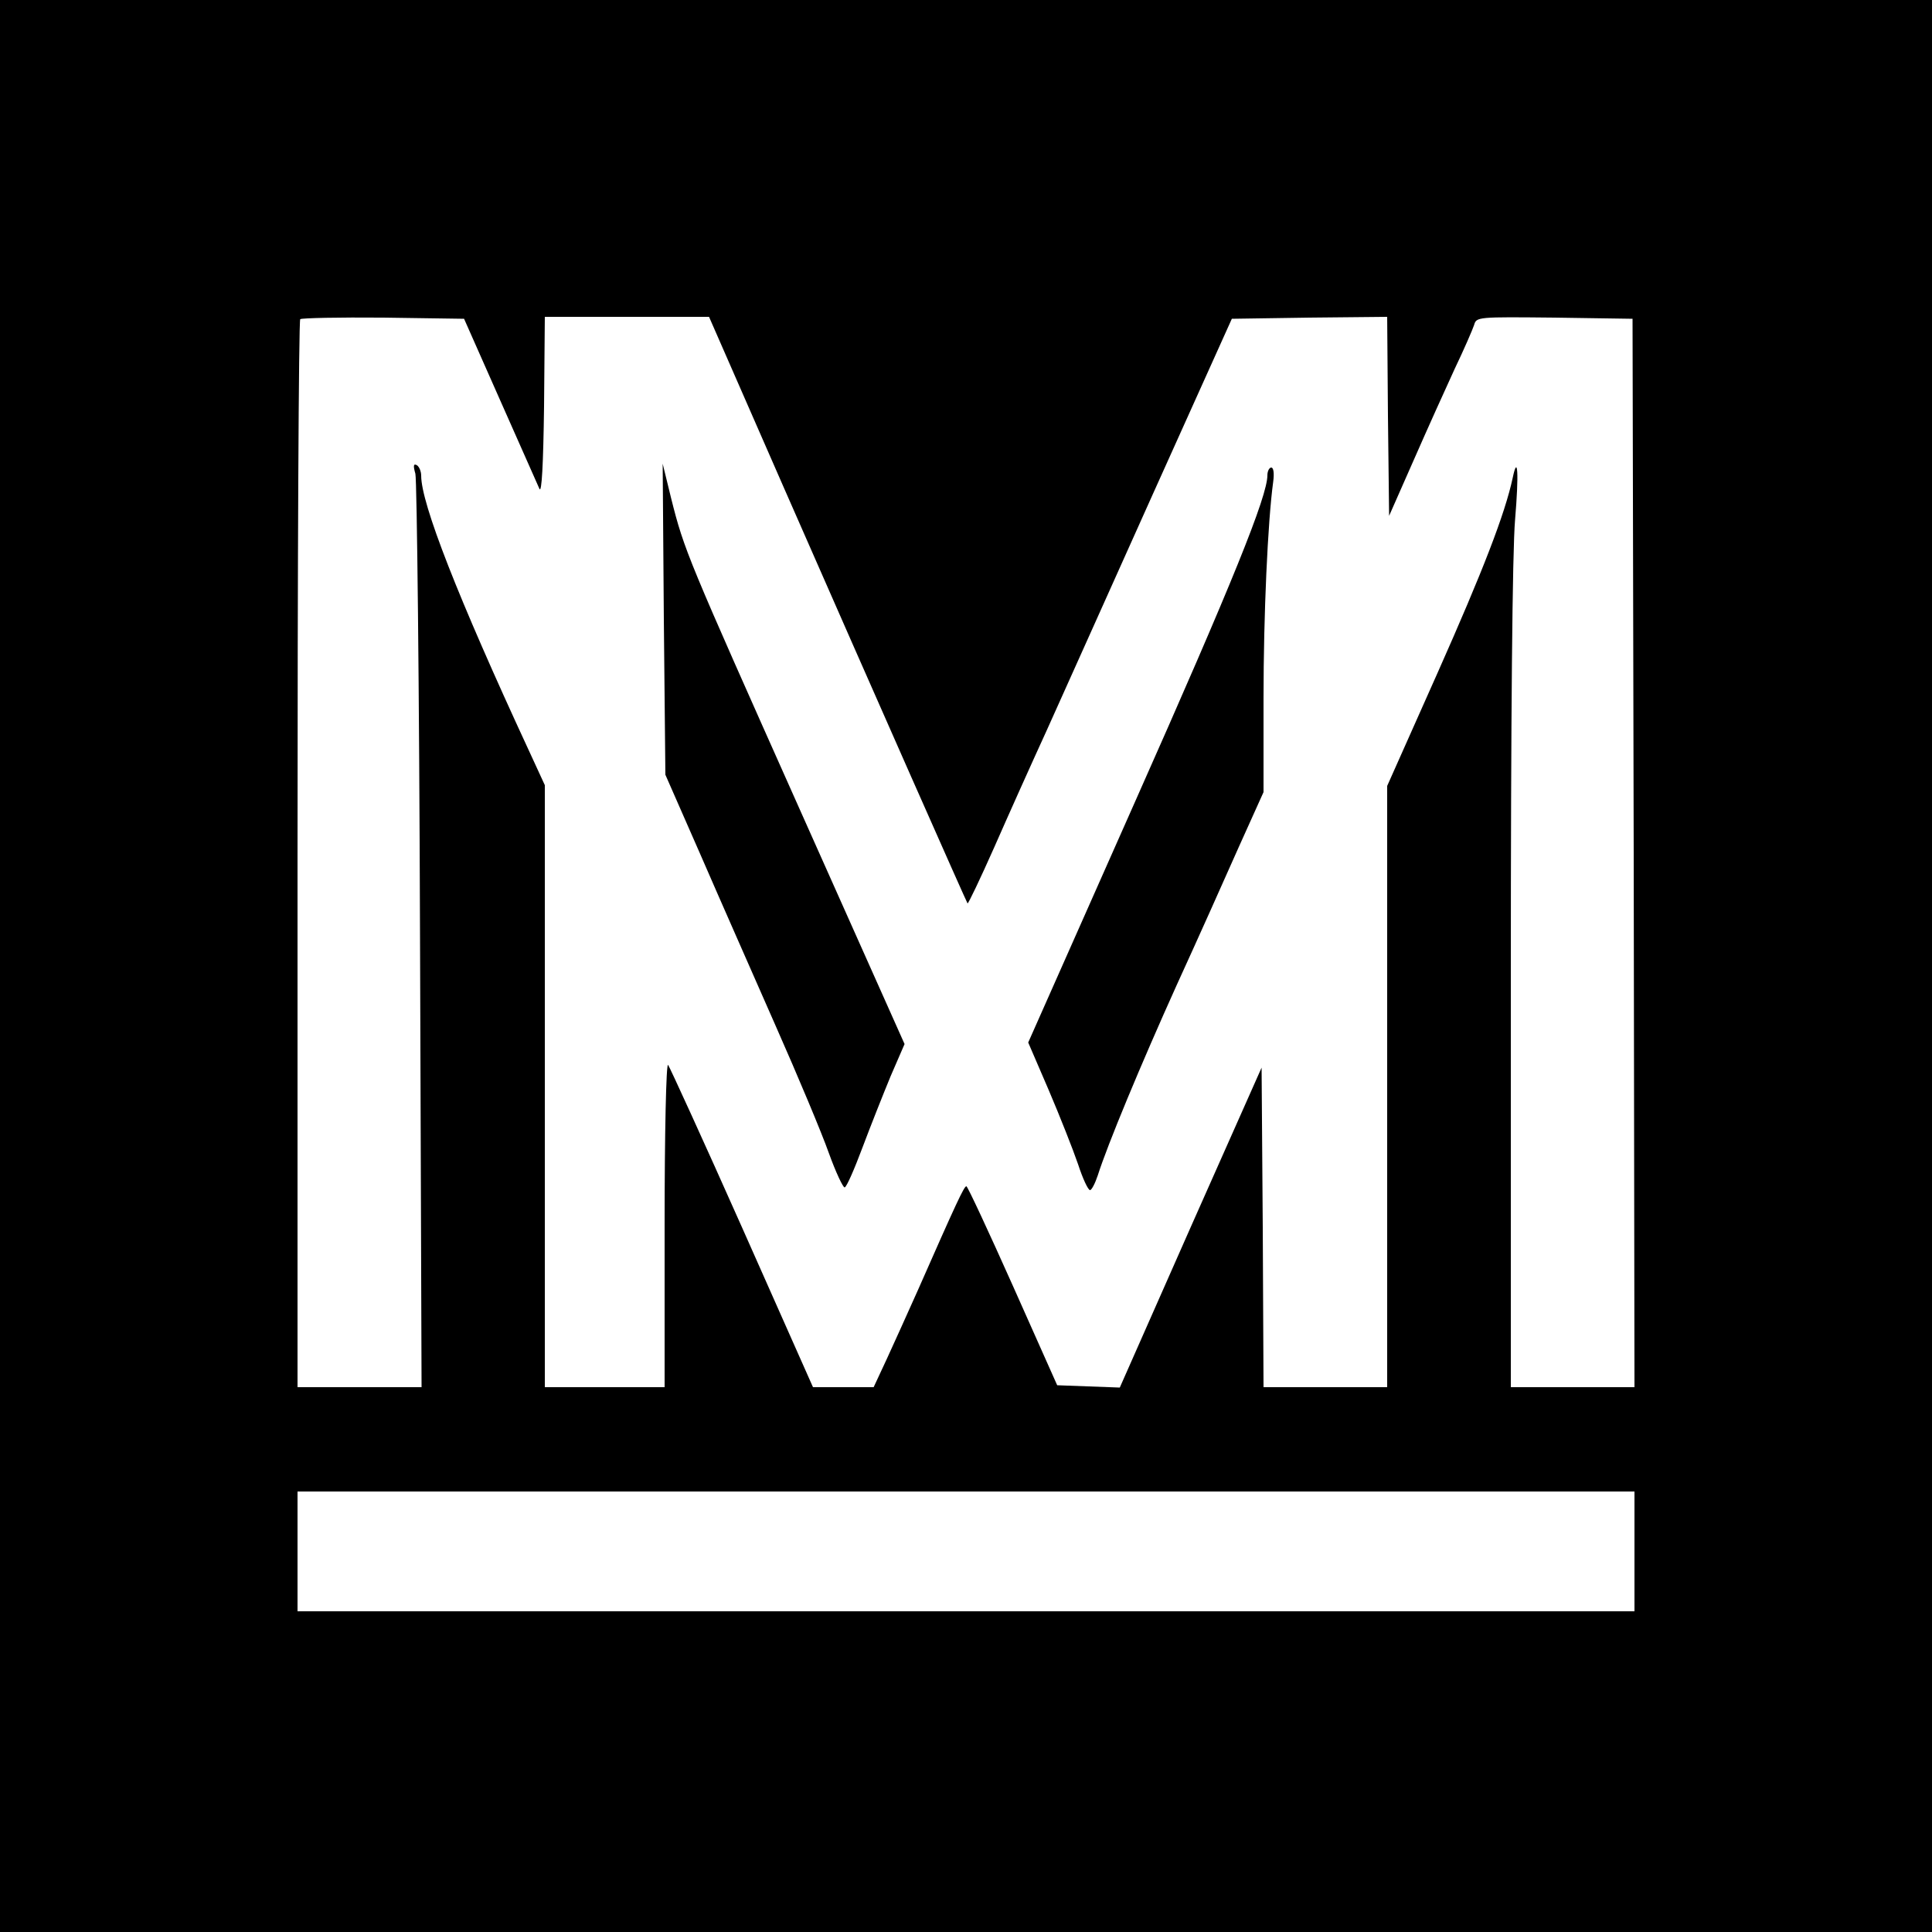
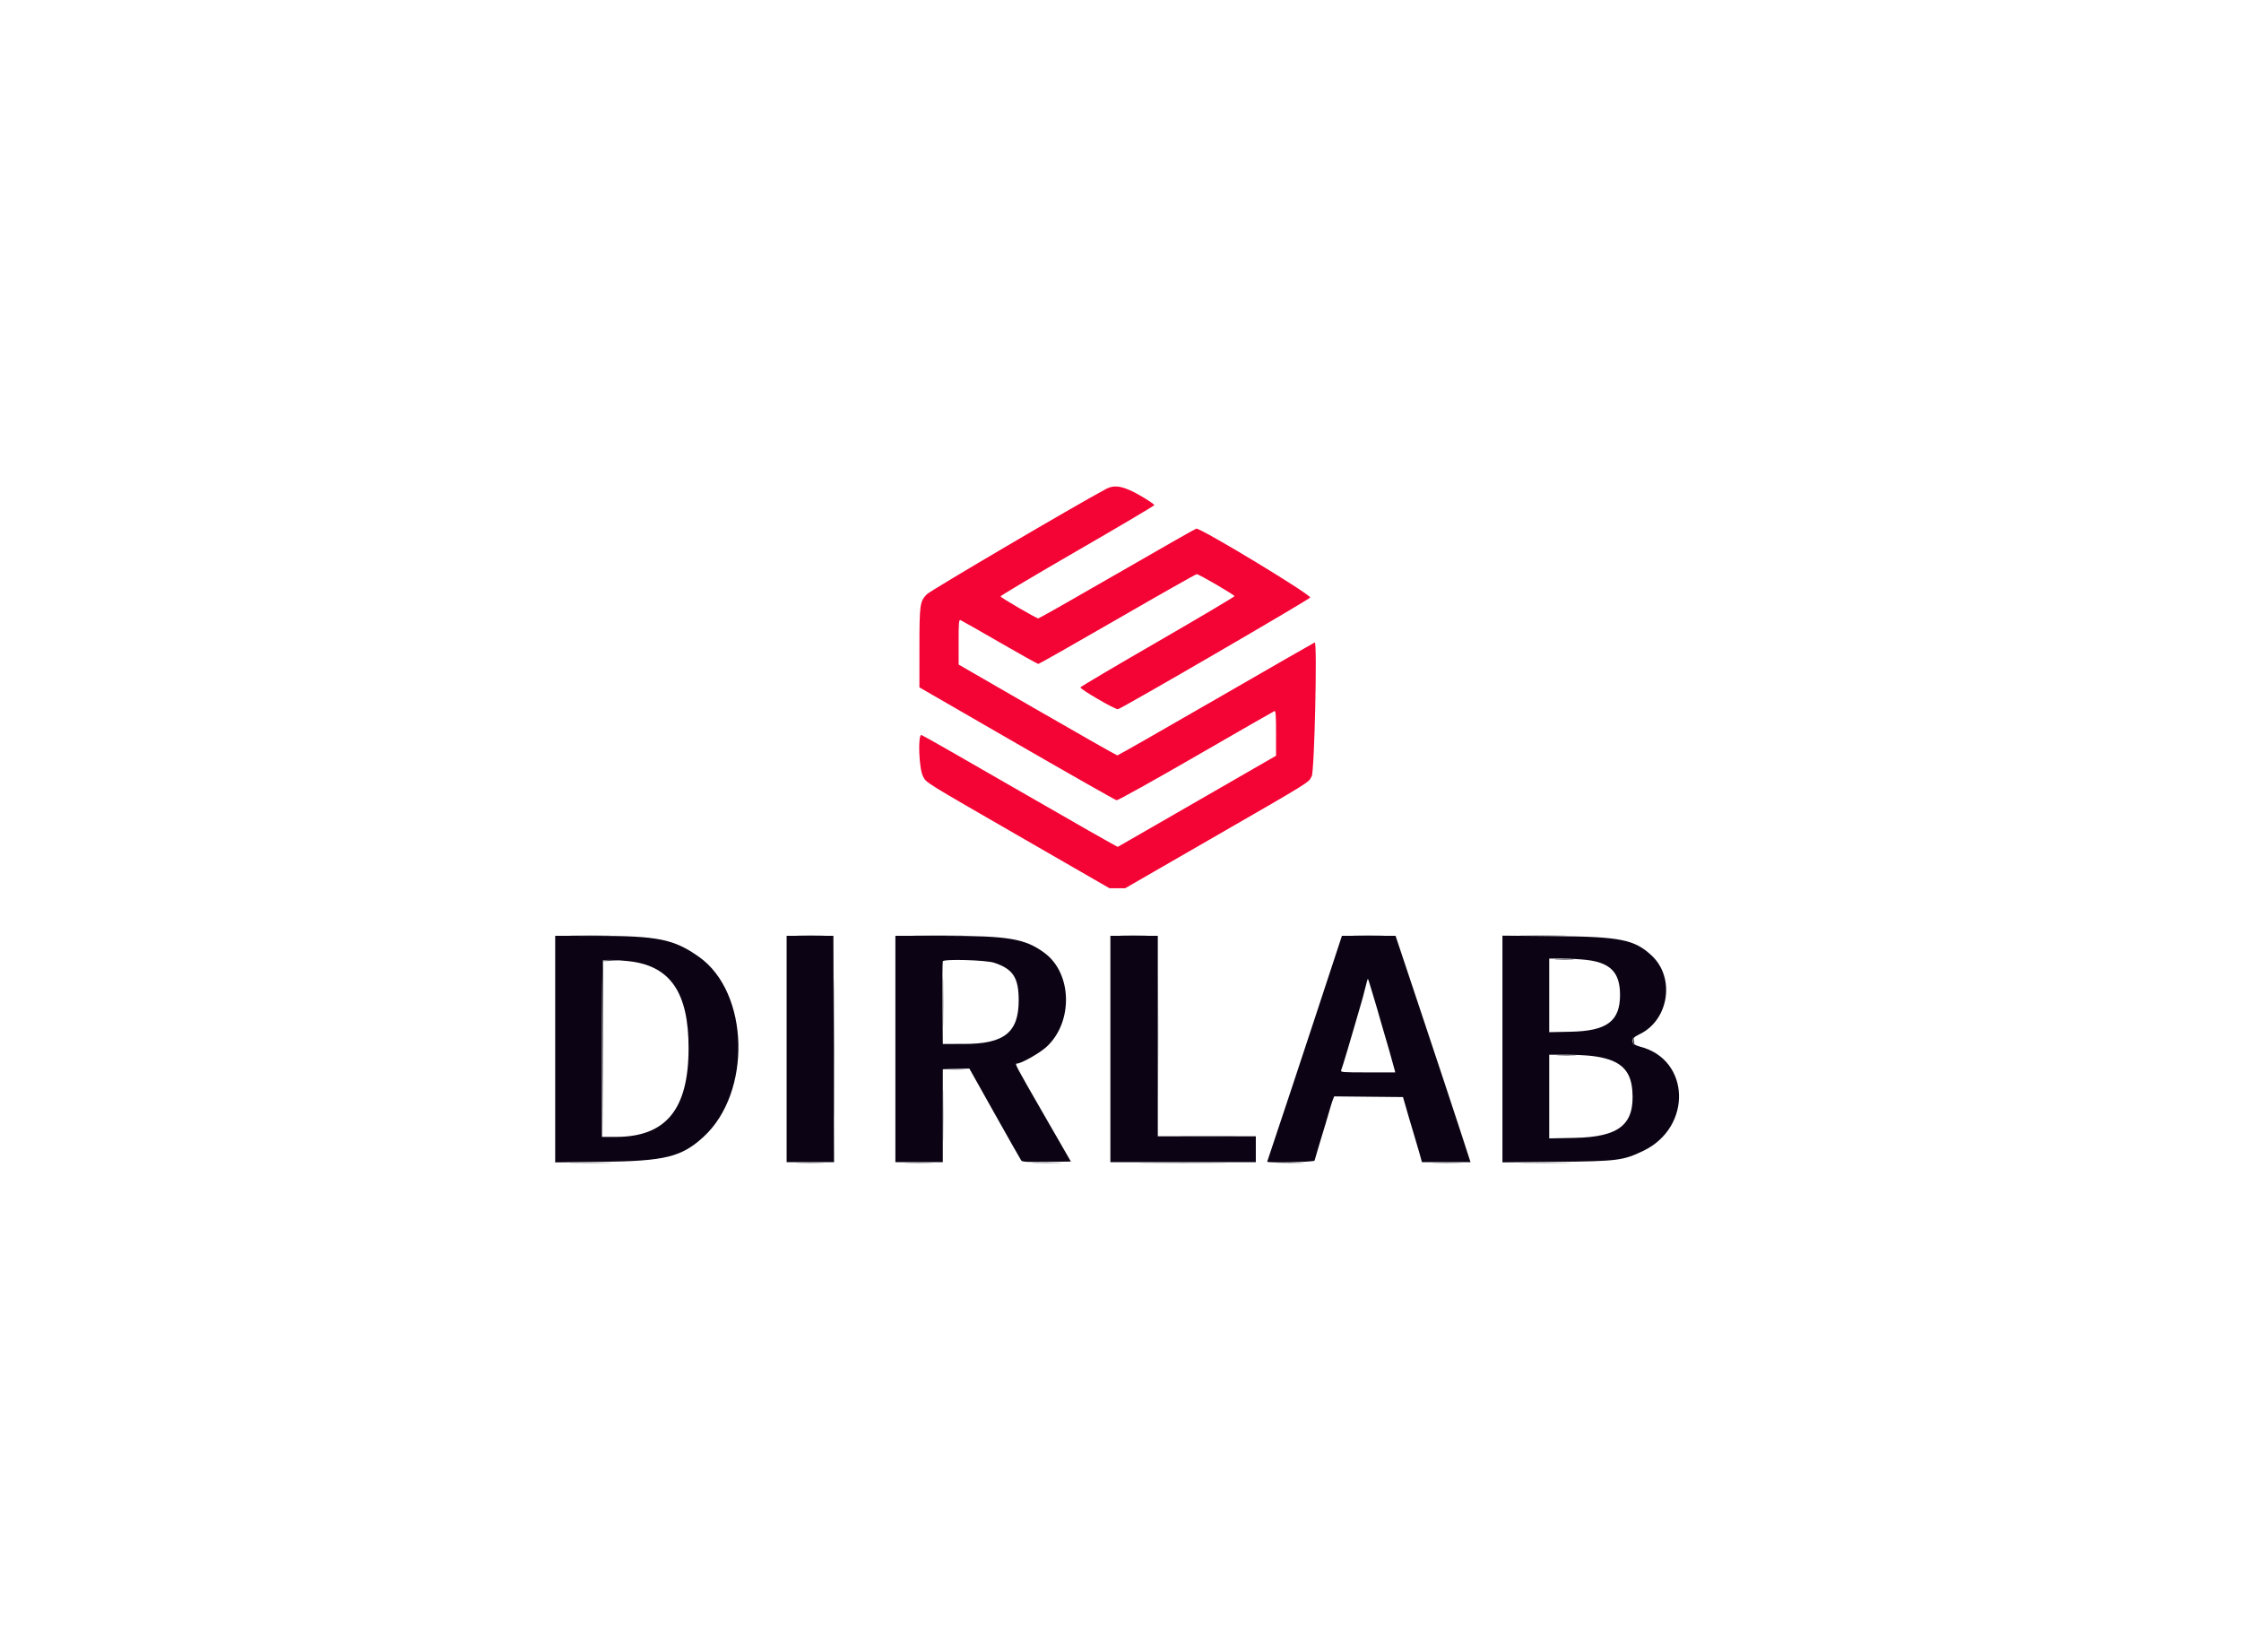
- <svg xmlns="http://www.w3.org/2000/svg" version="1.0" width="500pt" height="500pt" viewBox="0 0 500 500" preserveAspectRatio="xMidYMid meet">
-   <g transform="translate(0,500) scale(0.1,-0.1)" fill="#000000" stroke="none">
-     <path d="M0 2500 l0 -2500 2500 0 2500 0 0 2500 0 2500 -2500 0 -2500 0 0 -2500z m1294 1465 c51 -115 97 -219 102 -230 6 -13 10 63 12 213 l2 232 213 0 212 0 194 -443 c248 -565 472 -1071 475 -1075 2 -1 33 64 69 145 36 82 97 218 136 303 38 85 162 360 274 610 l205 455 201 3 201 2 2 -257 3 -258 64 145 c35 80 83 186 106 236 24 50 46 101 50 113 6 21 9 21 208 19 l202 -3 3 -1382 2 -1383 -160 0 -160 0 0 1059 c0 675 4 1106 11 1186 10 120 7 171 -6 109 -20 -94 -78 -243 -194 -504 l-131 -294 0 -778 0 -778 -160 0 -160 0 -2 414 -3 413 -184 -414 -183 -414 -81 3 -81 3 -115 258 c-63 141 -117 257 -120 257 -6 0 -26 -43 -126 -270 -26 -58 -62 -138 -80 -177 l-34 -73 -78 0 -79 0 -183 412 c-101 227 -188 417 -192 422 -5 6 -9 -178 -9 -412 l0 -422 -155 0 -155 0 0 779 0 779 -41 89 c-185 399 -279 640 -279 712 0 11 -5 23 -11 27 -9 5 -10 -1 -4 -22 4 -16 10 -554 12 -1196 l4 -1168 -160 0 -161 0 0 1378 c0 758 3 1382 7 1386 4 3 101 5 215 4 l209 -3 93 -210z m2936 -2980 l0 -155 -1730 0 -1730 0 0 155 0 155 1730 0 1730 0 0 -155z" />
-     <path d="M1718 3397 l4 -402 90 -205 c49 -113 137 -312 195 -444 58 -131 120 -279 138 -330 18 -50 37 -90 41 -89 5 1 25 47 46 103 21 56 54 139 73 185 l36 83 -272 609 c-291 652 -298 668 -332 803 l-22 90 3 -403z" />
-     <path d="M3280 3770 c0 -54 -90 -277 -343 -846 l-276 -622 53 -123 c29 -68 63 -154 76 -192 12 -37 26 -67 31 -67 4 0 13 17 20 38 25 79 111 286 204 492 54 118 126 279 161 358 l64 142 0 243 c0 217 11 458 25 560 3 22 1 37 -5 37 -5 0 -10 -9 -10 -20z" />
+ <svg xmlns="http://www.w3.org/2000/svg" id="svg" version="1.1" width="400" height="294.808" viewBox="0, 0, 400,294.808">
+   <g id="svgg">
+     <path id="path0" d="M197.404 87.288 C 191.924 90.218,166.073 105.412,165.425 106.083 C 164.186 107.366,164.111 107.917,164.110 115.693 L 164.108 122.696 181.504 132.736 C 191.071 138.258,199.081 142.807,199.303 142.844 C 199.525 142.882,205.893 139.339,213.454 134.971 C 221.015 130.604,227.328 126.982,227.483 126.922 C 227.702 126.838,227.765 127.715,227.765 130.855 L 227.765 134.896 213.713 142.993 C 205.985 147.446,199.598 151.122,199.521 151.161 C 199.443 151.201,191.622 146.751,182.139 141.273 C 172.657 135.794,164.711 131.262,164.482 131.200 C 163.798 131.015,164.017 137.179,164.743 138.553 C 165.389 139.774,164.527 139.239,182.819 149.782 L 198.032 158.550 199.432 158.550 L 200.832 158.550 216.048 149.779 C 234.398 139.201,233.484 139.769,234.133 138.553 C 234.616 137.649,235.140 114.673,234.678 114.673 C 234.620 114.673,226.718 119.209,217.117 124.754 C 207.517 130.299,199.560 134.836,199.436 134.837 C 199.312 134.837,192.887 131.190,185.160 126.731 L 171.109 118.623 171.108 114.592 C 171.106 111.090,171.151 110.578,171.447 110.692 C 171.634 110.764,174.780 112.552,178.438 114.666 C 182.096 116.780,185.199 118.510,185.333 118.510 C 185.468 118.510,191.822 114.904,199.453 110.497 C 207.084 106.089,213.453 102.485,213.605 102.488 C 214.014 102.496,220.326 106.172,220.343 106.412 C 220.350 106.525,214.184 110.181,206.641 114.539 C 199.097 118.896,192.890 122.566,192.848 122.694 C 192.746 123.005,199.058 126.678,199.547 126.591 C 200.200 126.476,233.860 106.918,233.860 106.654 C 233.860 106.049,214.533 94.357,213.533 94.357 C 213.420 94.357,207.084 97.963,199.453 102.370 C 191.822 106.778,185.467 110.384,185.332 110.384 C 184.988 110.384,178.664 106.705,178.584 106.459 C 178.548 106.348,184.691 102.691,192.235 98.332 C 199.779 93.973,205.985 90.300,206.026 90.170 C 206.068 90.040,204.910 89.253,203.453 88.420 C 200.529 86.751,198.959 86.456,197.404 87.288 " stroke="none" fill="#f40434" fill-rule="evenodd" />
+     <path id="path1" d="M99.097 187.265 L 99.097 207.487 107.506 207.386 C 118.703 207.252,121.650 206.525,125.573 202.929 C 134.212 195.011,133.777 177.189,124.789 170.816 C 120.309 167.640,117.443 167.053,106.377 167.047 L 99.097 167.043 99.097 187.265 M140.406 187.246 L 140.406 207.449 144.639 207.449 L 148.871 207.449 148.813 187.246 L 148.754 167.043 144.580 167.043 L 140.406 167.043 140.406 187.246 M159.819 187.246 L 159.819 207.449 164.052 207.449 L 168.284 207.449 168.284 199.154 L 168.284 190.858 170.655 190.797 L 173.025 190.737 177.540 198.786 C 180.023 203.213,182.156 206.975,182.281 207.147 C 182.463 207.398,183.354 207.447,186.826 207.398 L 191.145 207.336 186.209 198.758 C 181.158 189.979,181.086 189.842,181.513 189.842 C 182.297 189.842,185.586 187.983,186.815 186.845 C 191.583 182.428,191.384 173.736,186.431 170.090 C 182.972 167.543,180.025 167.043,168.483 167.043 L 159.819 167.043 159.819 187.246 M198.194 187.246 L 198.194 207.449 211.174 207.449 L 224.153 207.449 224.154 205.135 L 224.154 202.822 215.406 202.822 L 206.659 202.822 206.659 184.932 L 206.659 167.043 202.427 167.043 L 198.194 167.043 198.194 187.246 M234.639 181.885 C 231.953 190.048,228.952 199.099,227.970 201.998 C 226.988 204.896,226.185 207.309,226.185 207.359 C 226.185 207.620,234.557 207.431,234.640 207.167 C 234.689 207.012,234.947 206.123,235.214 205.192 C 235.481 204.261,235.786 203.245,235.892 202.935 C 235.997 202.624,236.306 201.608,236.577 200.677 C 237.588 197.208,237.739 196.715,237.938 196.215 L 238.143 195.704 244.281 195.764 L 250.419 195.824 250.585 196.388 C 250.676 196.699,251.057 198.019,251.431 199.323 C 251.805 200.626,252.259 202.150,252.439 202.709 C 252.619 203.267,253.001 204.563,253.288 205.587 L 253.809 207.449 258.144 207.449 L 262.478 207.449 260.625 201.749 C 259.606 198.615,256.595 189.523,253.935 181.547 L 249.097 167.044 244.309 167.044 L 239.522 167.043 234.639 181.885 M268.172 187.247 L 268.172 207.483 277.822 207.387 C 288.744 207.277,289.709 207.155,293.312 205.427 C 302.091 201.217,301.727 189.117,292.753 186.831 C 290.937 186.368,290.865 185.439,292.583 184.637 C 297.863 182.176,299.075 174.555,294.820 170.575 C 291.754 167.707,289.216 167.198,277.483 167.094 L 268.172 167.012 268.172 187.247 M283.152 171.339 C 287.455 171.832,289.155 173.590,289.162 177.556 C 289.171 182.267,286.847 184.022,280.418 184.160 L 276.524 184.243 276.524 177.675 L 276.524 171.106 278.837 171.108 C 280.110 171.109,282.051 171.213,283.152 171.339 M112.148 171.561 C 119.622 172.348,122.920 177.122,122.905 187.133 C 122.890 198.034,118.863 202.935,109.921 202.935 L 107.449 202.935 107.449 187.284 C 107.449 178.676,107.517 171.565,107.600 171.482 C 107.812 171.270,109.689 171.302,112.148 171.561 M177.460 171.852 C 180.820 172.964,181.828 174.512,181.828 178.560 C 181.828 184.281,179.266 186.335,172.122 186.340 L 168.284 186.343 168.225 179.122 C 168.192 175.150,168.218 171.761,168.284 171.591 C 168.454 171.146,175.973 171.360,177.460 171.852 M244.697 176.354 C 244.957 177.255,245.255 178.245,245.358 178.555 C 245.461 178.866,245.673 179.577,245.828 180.135 C 245.984 180.694,246.201 181.456,246.311 181.828 C 247.530 185.956,248.709 190.074,248.913 190.914 L 249.037 191.422 244.133 191.422 C 239.551 191.422,239.240 191.396,239.392 191.027 C 239.597 190.527,241.127 185.452,241.960 182.506 C 242.549 180.422,242.756 179.710,243.009 178.894 C 243.164 178.397,243.468 177.255,243.685 176.354 C 243.902 175.454,244.112 174.718,244.152 174.718 C 244.192 174.718,244.437 175.454,244.697 176.354 M284.086 188.479 C 289.023 189.062,291.065 190.803,291.358 194.679 C 291.813 200.694,289.070 202.946,281.095 203.108 L 276.524 203.200 276.524 195.731 L 276.524 188.262 279.402 188.264 C 280.985 188.265,283.093 188.361,284.086 188.479 " stroke="none" fill="#0c0414" fill-rule="evenodd" />
+     <path id="path2" d="M102.327 166.986 C 104.042 167.024,106.784 167.024,108.422 166.986 C 110.060 166.947,108.657 166.916,105.305 166.916 C 101.953 166.916,100.613 166.948,102.327 166.986 M142.607 166.985 C 143.756 167.026,145.635 167.026,146.783 166.985 C 147.932 166.944,146.992 166.911,144.695 166.911 C 142.398 166.911,141.459 166.944,142.607 166.985 M163.713 166.986 C 165.793 167.023,169.196 167.023,171.275 166.986 C 173.355 166.949,171.653 166.918,167.494 166.918 C 163.335 166.918,161.634 166.949,163.713 166.986 M200.271 166.985 C 201.351 167.026,203.179 167.027,204.334 166.985 C 205.489 166.944,204.605 166.911,202.370 166.910 C 200.135 166.910,199.191 166.944,200.271 166.985 M241.930 166.986 C 243.203 167.026,245.285 167.026,246.558 166.986 C 247.830 166.945,246.789 166.912,244.244 166.912 C 241.699 166.912,240.657 166.945,241.930 166.986 M271.854 166.986 C 273.817 167.024,276.966 167.024,278.852 166.986 C 280.737 166.948,279.131 166.917,275.282 166.918 C 271.433 166.918,269.891 166.948,271.854 166.986 M169.470 190.911 C 170.121 190.957,171.188 190.957,171.840 190.911 C 172.492 190.866,171.958 190.828,170.655 190.828 C 169.351 190.828,168.818 190.866,169.470 190.911 M102.314 207.618 C 104.021 207.656,106.814 207.656,108.521 207.618 C 110.229 207.580,108.832 207.548,105.418 207.548 C 102.003 207.548,100.607 207.580,102.314 207.618 M142.483 207.617 C 143.563 207.658,145.391 207.659,146.546 207.618 C 147.701 207.576,146.817 207.543,144.582 207.542 C 142.348 207.542,141.403 207.576,142.483 207.617 M161.896 207.617 C 162.976 207.658,164.805 207.659,165.959 207.618 C 167.114 207.576,166.230 207.543,163.995 207.542 C 161.761 207.542,160.816 207.576,161.896 207.617 M184.718 207.618 C 185.935 207.658,187.865 207.658,189.007 207.617 C 190.149 207.576,189.153 207.543,186.795 207.543 C 184.436 207.544,183.501 207.577,184.718 207.618 M204.668 207.618 C 208.166 207.653,213.956 207.653,217.535 207.618 C 221.113 207.583,218.251 207.555,211.174 207.555 C 204.097 207.555,201.169 207.583,204.668 207.618 M228.262 207.617 C 229.342 207.658,231.170 207.659,232.325 207.618 C 233.480 207.576,232.596 207.543,230.361 207.542 C 228.126 207.542,227.182 207.576,228.262 207.617 M256.151 207.617 C 257.300 207.658,259.179 207.658,260.327 207.617 C 261.476 207.576,260.536 207.543,258.239 207.543 C 255.942 207.543,255.003 207.576,256.151 207.617 M272.065 207.618 C 274.145 207.655,277.548 207.655,279.628 207.618 C 281.707 207.581,280.006 207.550,275.847 207.550 C 271.687 207.550,269.986 207.581,272.065 207.618 " stroke="none" fill="#8f8c93" fill-rule="evenodd" />
+     <path id="path3" d="M278.170 188.429 C 279.013 188.473,280.333 188.473,281.104 188.429 C 281.875 188.385,281.185 188.349,279.571 188.350 C 277.957 188.350,277.326 188.386,278.170 188.429 M211.343 202.878 C 213.671 202.914,217.480 202.914,219.808 202.878 C 222.136 202.841,220.231 202.811,215.576 202.811 C 210.920 202.811,209.015 202.841,211.343 202.878 " stroke="none" fill="#6a6a71" fill-rule="evenodd" />
+     <path id="path4" d="M148.867 187.133 C 148.867 198.245,148.894 202.791,148.928 197.235 C 148.961 191.679,148.961 182.587,148.928 177.032 C 148.894 171.476,148.867 176.021,148.867 187.133 M206.654 184.989 C 206.654 194.797,206.682 198.776,206.716 193.832 C 206.749 188.888,206.749 180.863,206.715 175.999 C 206.682 171.135,206.654 175.181,206.654 184.989 M277.822 171.273 C 278.598 171.317,279.867 171.317,280.643 171.273 C 281.419 171.229,280.784 171.193,279.233 171.193 C 277.681 171.193,277.046 171.229,277.822 171.273 M107.553 171.614 C 107.494 171.769,107.472 178.905,107.505 187.472 L 107.565 203.047 107.620 187.312 L 107.675 171.577 109.312 171.499 L 110.948 171.422 109.304 171.377 C 108.163 171.346,107.628 171.418,107.553 171.614 M168.273 178.894 C 168.273 182.991,168.303 184.699,168.340 182.689 C 168.378 180.680,168.378 177.328,168.341 175.240 C 168.303 173.153,168.273 174.797,168.273 178.894 M291.422 185.765 C 291.422 186.131,291.502 186.479,291.601 186.540 C 291.699 186.600,291.739 186.302,291.689 185.876 C 291.578 184.927,291.422 184.863,291.422 185.765 M168.274 199.097 C 168.274 203.629,168.304 205.483,168.341 203.217 C 168.377 200.951,168.377 197.243,168.341 194.977 C 168.304 192.712,168.274 194.565,168.274 199.097 " stroke="none" fill="#4c4b54" fill-rule="evenodd" />
  </g>
</svg>
